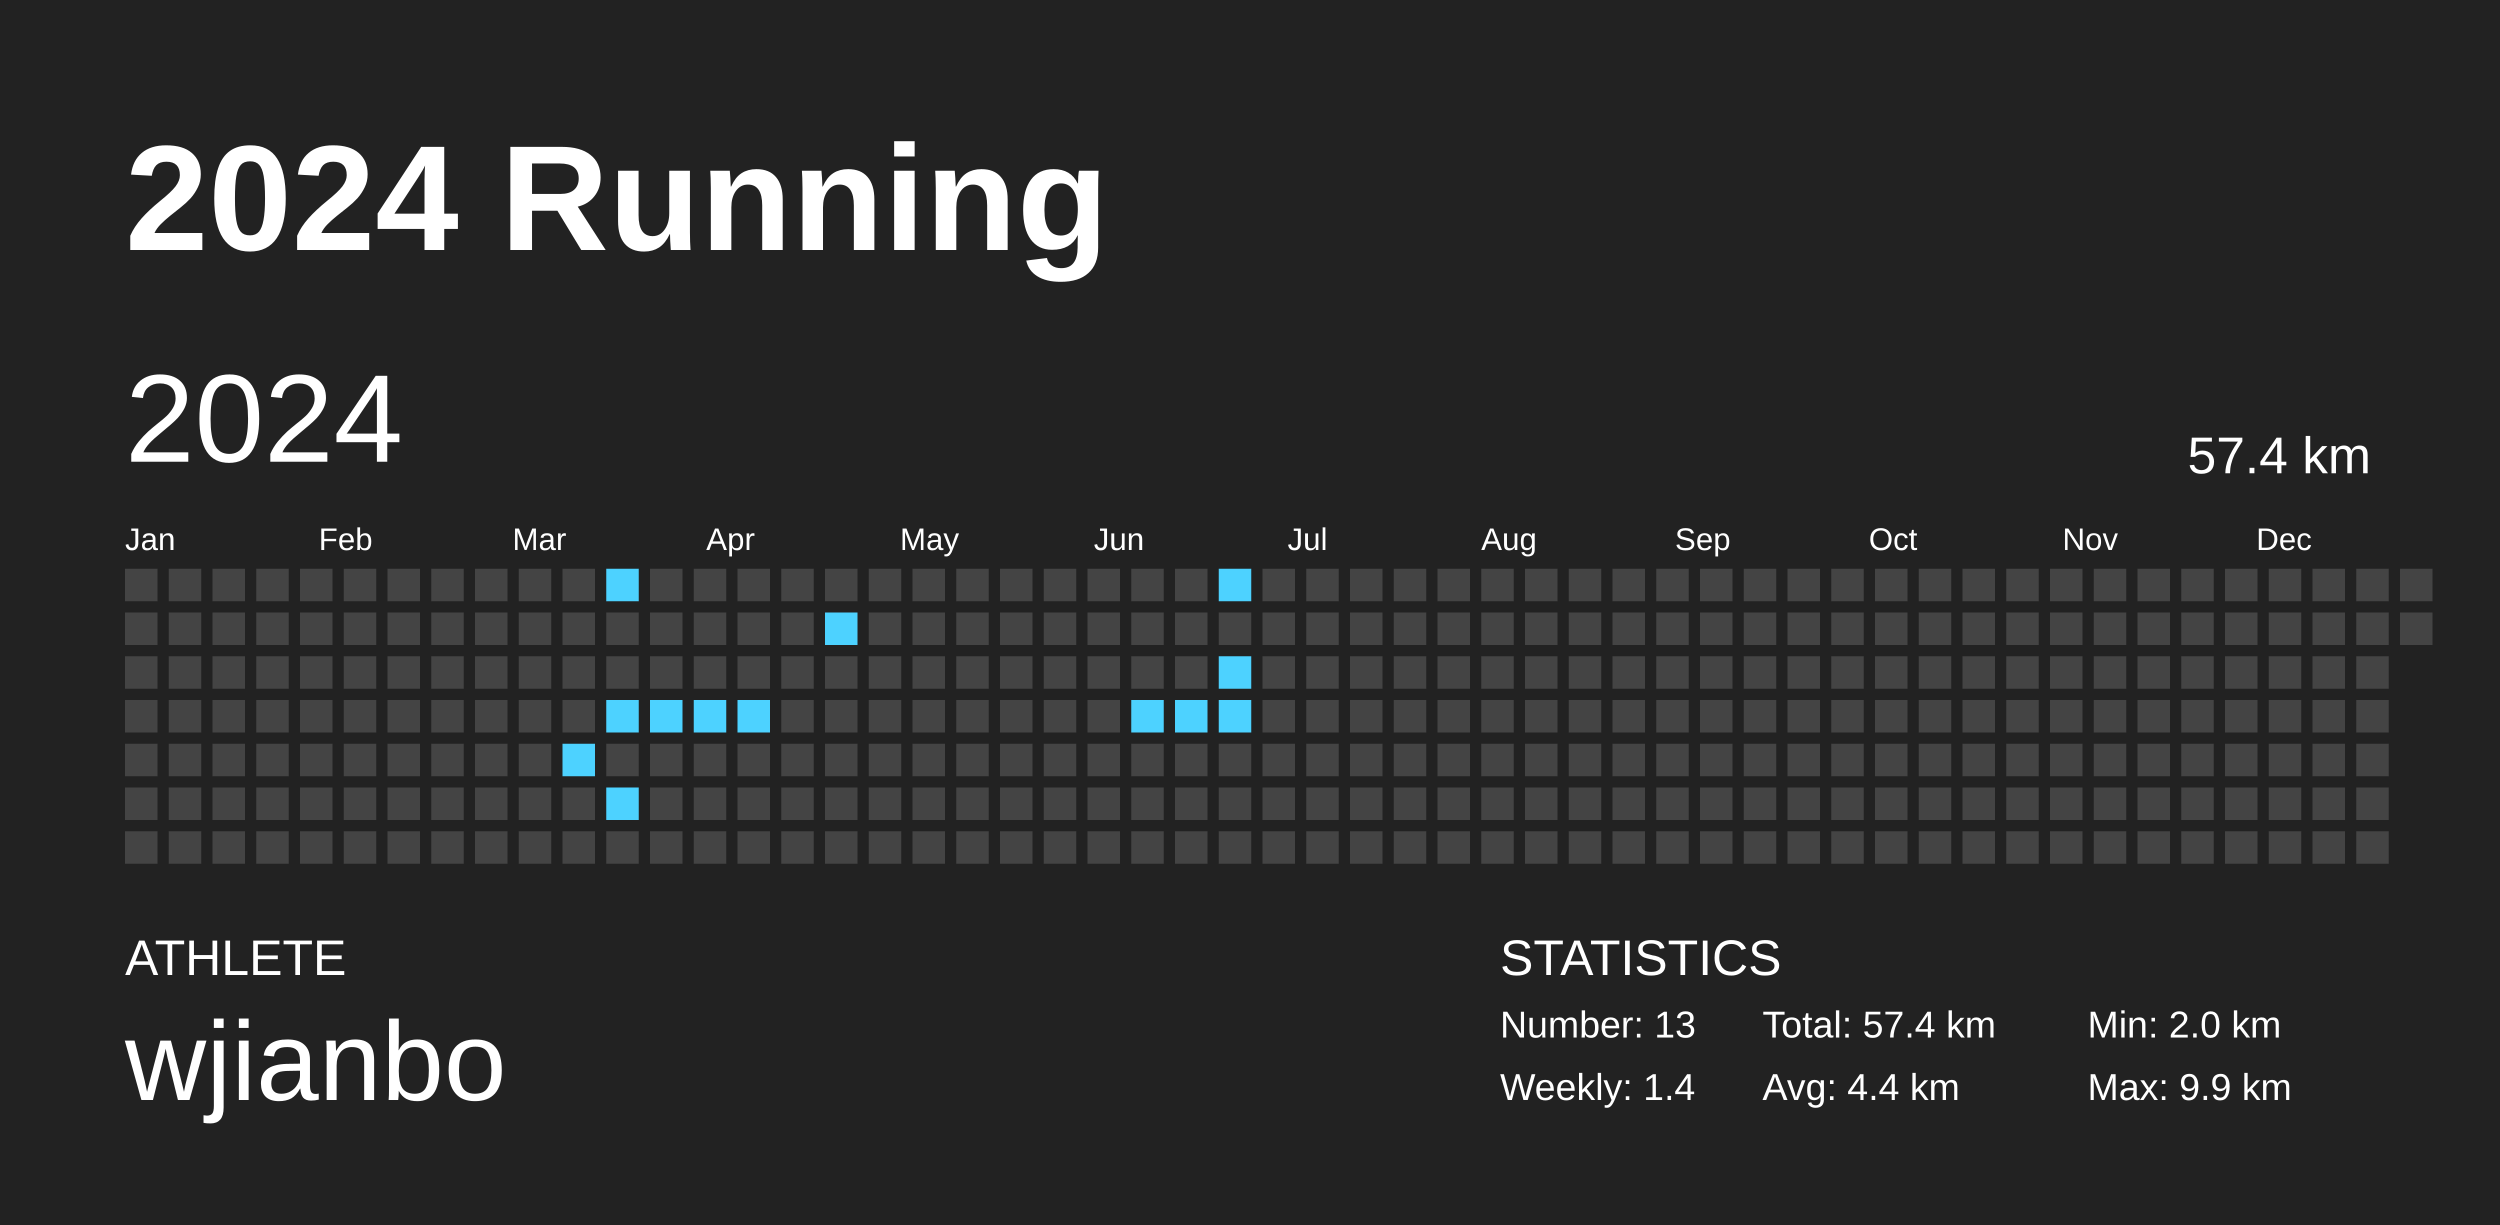
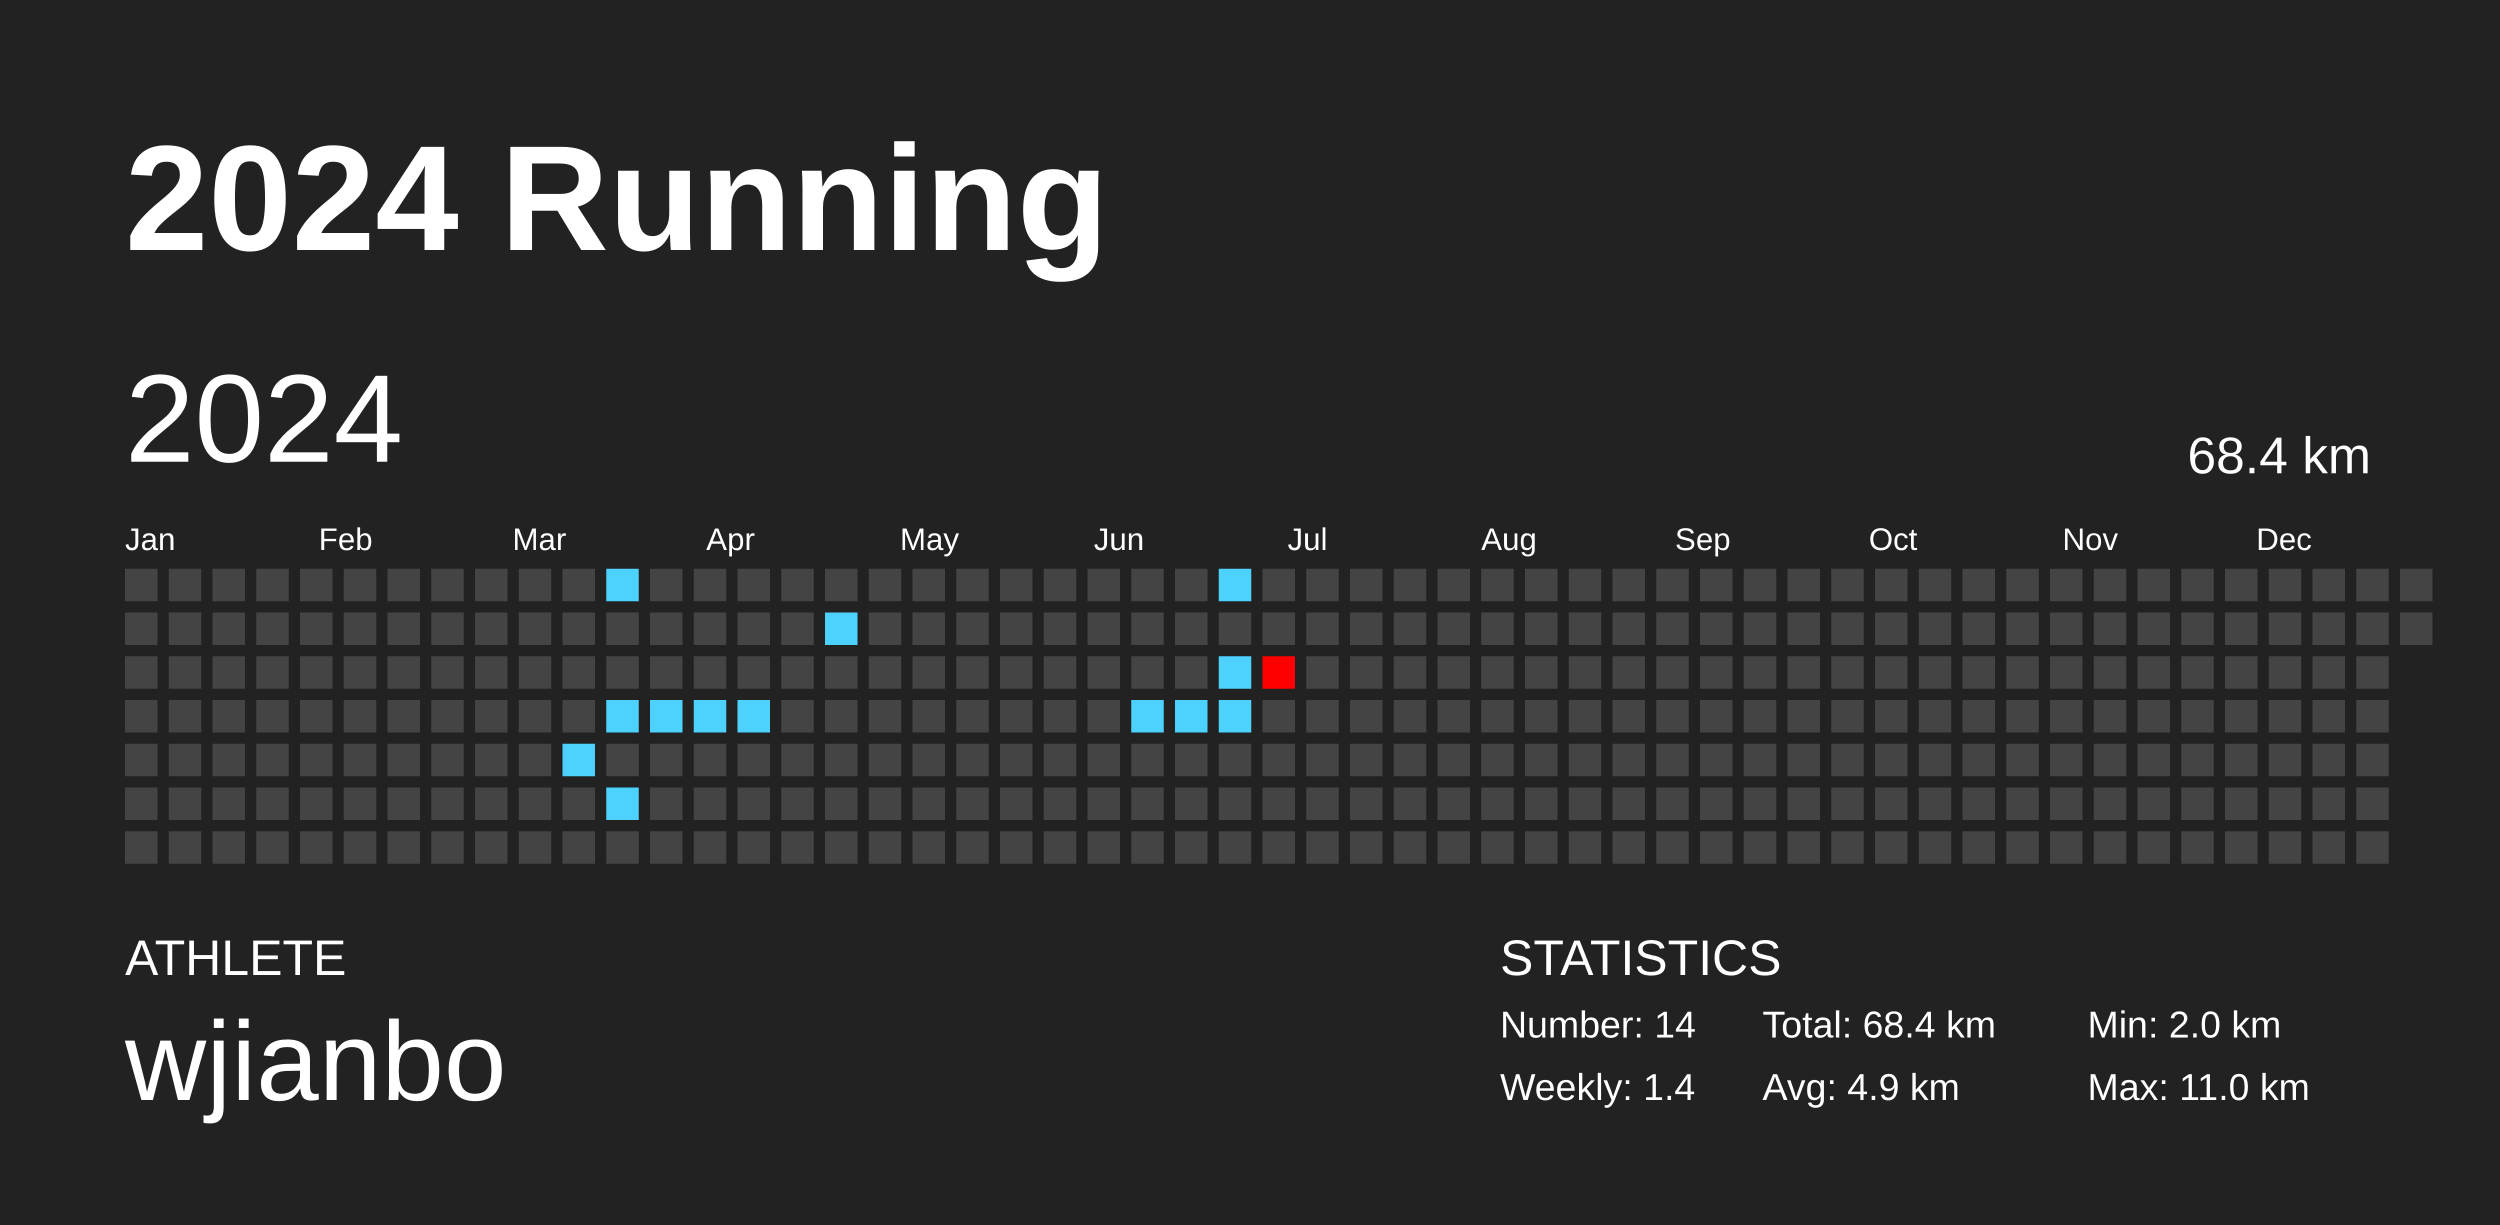
<svg xmlns="http://www.w3.org/2000/svg" baseProfile="full" height="98mm" version="1.1" viewBox="0,0,200,98" width="200mm">
  <defs />
  <rect fill="#222222" height="98" width="200" x="0" y="0" />
  <text fill="#FFFFFF" style="font-size:12px; font-family:Arial; font-weight:bold;" x="10" y="20">2024 Running</text>
  <text fill="#FFFFFF" style="font-size:4px; font-family:Arial" x="10" y="78">ATHLETE</text>
  <text fill="#FFFFFF" style="font-size:9px; font-family:Arial" x="10" y="88">wjianbo</text>
  <text fill="#FFFFFF" style="font-size:4px; font-family:Arial" x="120" y="78">STATISTICS</text>
-   <text fill="#FFFFFF" style="font-size:3px; font-family:Arial" x="120" y="83">Number: 13</text>
+   <text fill="#FFFFFF" style="font-size:3px; font-family:Arial" x="120" y="83">Number: 14</text>
  <text fill="#FFFFFF" style="font-size:3px; font-family:Arial" x="120" y="88">Weekly: 1.4</text>
-   <text fill="#FFFFFF" style="font-size:3px; font-family:Arial" x="141" y="83">Total: 57.4 km</text>
-   <text fill="#FFFFFF" style="font-size:3px; font-family:Arial" x="141" y="88">Avg: 4.4 km</text>
+   <text fill="#FFFFFF" style="font-size:3px; font-family:Arial" x="141" y="83">Total: 68.4 km</text>
+   <text fill="#FFFFFF" style="font-size:3px; font-family:Arial" x="141" y="88">Avg: 4.9 km</text>
  <text fill="#FFFFFF" style="font-size:3px; font-family:Arial" x="167" y="83">Min: 2.0 km</text>
-   <text fill="#FFFFFF" style="font-size:3px; font-family:Arial" x="167" y="88">Max: 9.9 km</text>
+   <text fill="#FFFFFF" style="font-size:3px; font-family:Arial" x="167" y="88">Max: 11.0 km</text>
  <text dominant-baseline="hanging" fill="#FFFFFF" style="font-size:10.0px; font-family:Arial;" x="10" y="30">2024</text>
-   <text dominant-baseline="hanging" fill="#FFFFFF" style="font-size:4.125px; font-family:Arial;" x="175" y="35">57.4 km</text>
+   <text dominant-baseline="hanging" fill="#FFFFFF" style="font-size:4.125px; font-family:Arial;" x="175" y="35">68.4 km</text>
  <text fill="#FFFFFF" style="font-size:2.5px; font-family:Arial" x="10.0" y="44">Jan</text>
  <text fill="#FFFFFF" style="font-size:2.5px; font-family:Arial" x="25.5" y="44">Feb</text>
  <text fill="#FFFFFF" style="font-size:2.5px; font-family:Arial" x="41.0" y="44">Mar</text>
  <text fill="#FFFFFF" style="font-size:2.5px; font-family:Arial" x="56.5" y="44">Apr</text>
  <text fill="#FFFFFF" style="font-size:2.5px; font-family:Arial" x="72.0" y="44">May</text>
  <text fill="#FFFFFF" style="font-size:2.5px; font-family:Arial" x="87.5" y="44">Jun</text>
  <text fill="#FFFFFF" style="font-size:2.5px; font-family:Arial" x="103.0" y="44">Jul</text>
  <text fill="#FFFFFF" style="font-size:2.5px; font-family:Arial" x="118.5" y="44">Aug</text>
  <text fill="#FFFFFF" style="font-size:2.5px; font-family:Arial" x="134.0" y="44">Sep</text>
  <text fill="#FFFFFF" style="font-size:2.5px; font-family:Arial" x="149.5" y="44">Oct</text>
  <text fill="#FFFFFF" style="font-size:2.5px; font-family:Arial" x="165.0" y="44">Nov</text>
  <text fill="#FFFFFF" style="font-size:2.5px; font-family:Arial" x="180.5" y="44">Dec</text>
  <rect fill="#444444" height="2.6" width="2.6" x="10.0" y="45.5" />
  <rect fill="#444444" height="2.6" width="2.6" x="10.0" y="49.0" />
  <rect fill="#444444" height="2.6" width="2.6" x="10.0" y="52.5" />
  <rect fill="#444444" height="2.6" width="2.6" x="10.0" y="56.0" />
  <rect fill="#444444" height="2.6" width="2.6" x="10.0" y="59.5" />
  <rect fill="#444444" height="2.6" width="2.6" x="10.0" y="63.0" />
  <rect fill="#444444" height="2.6" width="2.6" x="10.0" y="66.5" />
  <rect fill="#444444" height="2.6" width="2.6" x="13.5" y="45.5" />
  <rect fill="#444444" height="2.6" width="2.6" x="13.5" y="49.0" />
  <rect fill="#444444" height="2.6" width="2.6" x="13.5" y="52.5" />
  <rect fill="#444444" height="2.6" width="2.6" x="13.5" y="56.0" />
  <rect fill="#444444" height="2.6" width="2.6" x="13.5" y="59.5" />
  <rect fill="#444444" height="2.6" width="2.6" x="13.5" y="63.0" />
  <rect fill="#444444" height="2.6" width="2.6" x="13.5" y="66.5" />
  <rect fill="#444444" height="2.6" width="2.6" x="17.0" y="45.5" />
  <rect fill="#444444" height="2.6" width="2.6" x="17.0" y="49.0" />
  <rect fill="#444444" height="2.6" width="2.6" x="17.0" y="52.5" />
  <rect fill="#444444" height="2.6" width="2.6" x="17.0" y="56.0" />
  <rect fill="#444444" height="2.6" width="2.6" x="17.0" y="59.5" />
  <rect fill="#444444" height="2.6" width="2.6" x="17.0" y="63.0" />
  <rect fill="#444444" height="2.6" width="2.6" x="17.0" y="66.5" />
  <rect fill="#444444" height="2.6" width="2.6" x="20.5" y="45.5" />
  <rect fill="#444444" height="2.6" width="2.6" x="20.5" y="49.0" />
  <rect fill="#444444" height="2.6" width="2.6" x="20.5" y="52.5" />
  <rect fill="#444444" height="2.6" width="2.6" x="20.5" y="56.0" />
  <rect fill="#444444" height="2.6" width="2.6" x="20.5" y="59.5" />
  <rect fill="#444444" height="2.6" width="2.6" x="20.5" y="63.0" />
  <rect fill="#444444" height="2.6" width="2.6" x="20.5" y="66.5" />
  <rect fill="#444444" height="2.6" width="2.6" x="24.0" y="45.5" />
  <rect fill="#444444" height="2.6" width="2.6" x="24.0" y="49.0" />
  <rect fill="#444444" height="2.6" width="2.6" x="24.0" y="52.5" />
  <rect fill="#444444" height="2.6" width="2.6" x="24.0" y="56.0" />
  <rect fill="#444444" height="2.6" width="2.6" x="24.0" y="59.5" />
  <rect fill="#444444" height="2.6" width="2.6" x="24.0" y="63.0" />
  <rect fill="#444444" height="2.6" width="2.6" x="24.0" y="66.5" />
  <rect fill="#444444" height="2.6" width="2.6" x="27.5" y="45.5" />
  <rect fill="#444444" height="2.6" width="2.6" x="27.5" y="49.0" />
  <rect fill="#444444" height="2.6" width="2.6" x="27.5" y="52.5" />
  <rect fill="#444444" height="2.6" width="2.6" x="27.5" y="56.0" />
  <rect fill="#444444" height="2.6" width="2.6" x="27.5" y="59.5" />
  <rect fill="#444444" height="2.6" width="2.6" x="27.5" y="63.0" />
  <rect fill="#444444" height="2.6" width="2.6" x="27.5" y="66.5" />
  <rect fill="#444444" height="2.6" width="2.6" x="31.0" y="45.5" />
  <rect fill="#444444" height="2.6" width="2.6" x="31.0" y="49.0" />
  <rect fill="#444444" height="2.6" width="2.6" x="31.0" y="52.5" />
  <rect fill="#444444" height="2.6" width="2.6" x="31.0" y="56.0" />
  <rect fill="#444444" height="2.6" width="2.6" x="31.0" y="59.5" />
  <rect fill="#444444" height="2.6" width="2.6" x="31.0" y="63.0" />
  <rect fill="#444444" height="2.6" width="2.6" x="31.0" y="66.5" />
  <rect fill="#444444" height="2.6" width="2.6" x="34.5" y="45.5" />
  <rect fill="#444444" height="2.6" width="2.6" x="34.5" y="49.0" />
  <rect fill="#444444" height="2.6" width="2.6" x="34.5" y="52.5" />
  <rect fill="#444444" height="2.6" width="2.6" x="34.5" y="56.0" />
  <rect fill="#444444" height="2.6" width="2.6" x="34.5" y="59.5" />
  <rect fill="#444444" height="2.6" width="2.6" x="34.5" y="63.0" />
  <rect fill="#444444" height="2.6" width="2.6" x="34.5" y="66.5" />
  <rect fill="#444444" height="2.6" width="2.6" x="38.0" y="45.5" />
  <rect fill="#444444" height="2.6" width="2.6" x="38.0" y="49.0" />
  <rect fill="#444444" height="2.6" width="2.6" x="38.0" y="52.5" />
  <rect fill="#444444" height="2.6" width="2.6" x="38.0" y="56.0" />
  <rect fill="#444444" height="2.6" width="2.6" x="38.0" y="59.5" />
  <rect fill="#444444" height="2.6" width="2.6" x="38.0" y="63.0" />
  <rect fill="#444444" height="2.6" width="2.6" x="38.0" y="66.5" />
  <rect fill="#444444" height="2.6" width="2.6" x="41.5" y="45.5" />
  <rect fill="#444444" height="2.6" width="2.6" x="41.5" y="49.0" />
  <rect fill="#444444" height="2.6" width="2.6" x="41.5" y="52.5" />
  <rect fill="#444444" height="2.6" width="2.6" x="41.5" y="56.0" />
  <rect fill="#444444" height="2.6" width="2.6" x="41.5" y="59.5" />
  <rect fill="#444444" height="2.6" width="2.6" x="41.5" y="63.0" />
  <rect fill="#444444" height="2.6" width="2.6" x="41.5" y="66.5" />
  <rect fill="#444444" height="2.6" width="2.6" x="45.0" y="45.5" />
  <rect fill="#444444" height="2.6" width="2.6" x="45.0" y="49.0" />
  <rect fill="#444444" height="2.6" width="2.6" x="45.0" y="52.5" />
  <rect fill="#444444" height="2.6" width="2.6" x="45.0" y="56.0" />
  <rect fill="#4dd2ff" height="2.6" width="2.6" x="45.0" y="59.5" />
  <rect fill="#444444" height="2.6" width="2.6" x="45.0" y="63.0" />
  <rect fill="#444444" height="2.6" width="2.6" x="45.0" y="66.5" />
  <rect fill="#4dd2ff" height="2.6" width="2.6" x="48.5" y="45.5" />
  <rect fill="#444444" height="2.6" width="2.6" x="48.5" y="49.0" />
  <rect fill="#444444" height="2.6" width="2.6" x="48.5" y="52.5" />
  <rect fill="#4dd2ff" height="2.6" width="2.6" x="48.5" y="56.0" />
  <rect fill="#444444" height="2.6" width="2.6" x="48.5" y="59.5" />
  <rect fill="#4dd2ff" height="2.6" width="2.6" x="48.5" y="63.0" />
  <rect fill="#444444" height="2.6" width="2.6" x="48.5" y="66.5" />
  <rect fill="#444444" height="2.6" width="2.6" x="52.0" y="45.5" />
  <rect fill="#444444" height="2.6" width="2.6" x="52.0" y="49.0" />
  <rect fill="#444444" height="2.6" width="2.6" x="52.0" y="52.5" />
  <rect fill="#4dd2ff" height="2.6" width="2.6" x="52.0" y="56.0" />
  <rect fill="#444444" height="2.6" width="2.6" x="52.0" y="59.5" />
  <rect fill="#444444" height="2.6" width="2.6" x="52.0" y="63.0" />
  <rect fill="#444444" height="2.6" width="2.6" x="52.0" y="66.5" />
  <rect fill="#444444" height="2.6" width="2.6" x="55.5" y="45.5" />
  <rect fill="#444444" height="2.6" width="2.6" x="55.5" y="49.0" />
  <rect fill="#444444" height="2.6" width="2.6" x="55.5" y="52.5" />
  <rect fill="#4dd2ff" height="2.6" width="2.6" x="55.5" y="56.0" />
  <rect fill="#444444" height="2.6" width="2.6" x="55.5" y="59.5" />
  <rect fill="#444444" height="2.6" width="2.6" x="55.5" y="63.0" />
  <rect fill="#444444" height="2.6" width="2.6" x="55.5" y="66.5" />
  <rect fill="#444444" height="2.6" width="2.6" x="59.0" y="45.5" />
  <rect fill="#444444" height="2.6" width="2.6" x="59.0" y="49.0" />
  <rect fill="#444444" height="2.6" width="2.6" x="59.0" y="52.5" />
  <rect fill="#4dd2ff" height="2.6" width="2.6" x="59.0" y="56.0" />
  <rect fill="#444444" height="2.6" width="2.6" x="59.0" y="59.5" />
  <rect fill="#444444" height="2.6" width="2.6" x="59.0" y="63.0" />
  <rect fill="#444444" height="2.6" width="2.6" x="59.0" y="66.5" />
  <rect fill="#444444" height="2.6" width="2.6" x="62.5" y="45.5" />
  <rect fill="#444444" height="2.6" width="2.6" x="62.5" y="49.0" />
  <rect fill="#444444" height="2.6" width="2.6" x="62.5" y="52.5" />
  <rect fill="#444444" height="2.6" width="2.6" x="62.5" y="56.0" />
  <rect fill="#444444" height="2.6" width="2.6" x="62.5" y="59.5" />
  <rect fill="#444444" height="2.6" width="2.6" x="62.5" y="63.0" />
  <rect fill="#444444" height="2.6" width="2.6" x="62.5" y="66.5" />
  <rect fill="#444444" height="2.6" width="2.6" x="66.0" y="45.5" />
  <rect fill="#4dd2ff" height="2.6" width="2.6" x="66.0" y="49.0" />
  <rect fill="#444444" height="2.6" width="2.6" x="66.0" y="52.5" />
  <rect fill="#444444" height="2.6" width="2.6" x="66.0" y="56.0" />
  <rect fill="#444444" height="2.6" width="2.6" x="66.0" y="59.5" />
  <rect fill="#444444" height="2.6" width="2.6" x="66.0" y="63.0" />
  <rect fill="#444444" height="2.6" width="2.6" x="66.0" y="66.5" />
  <rect fill="#444444" height="2.6" width="2.6" x="69.5" y="45.5" />
  <rect fill="#444444" height="2.6" width="2.6" x="69.5" y="49.0" />
  <rect fill="#444444" height="2.6" width="2.6" x="69.5" y="52.5" />
  <rect fill="#444444" height="2.6" width="2.6" x="69.5" y="56.0" />
  <rect fill="#444444" height="2.6" width="2.6" x="69.5" y="59.5" />
  <rect fill="#444444" height="2.6" width="2.6" x="69.5" y="63.0" />
  <rect fill="#444444" height="2.6" width="2.6" x="69.5" y="66.5" />
  <rect fill="#444444" height="2.6" width="2.6" x="73.0" y="45.5" />
  <rect fill="#444444" height="2.6" width="2.6" x="73.0" y="49.0" />
  <rect fill="#444444" height="2.6" width="2.6" x="73.0" y="52.5" />
  <rect fill="#444444" height="2.6" width="2.6" x="73.0" y="56.0" />
  <rect fill="#444444" height="2.6" width="2.6" x="73.0" y="59.5" />
  <rect fill="#444444" height="2.6" width="2.6" x="73.0" y="63.0" />
  <rect fill="#444444" height="2.6" width="2.6" x="73.0" y="66.5" />
  <rect fill="#444444" height="2.6" width="2.6" x="76.5" y="45.5" />
  <rect fill="#444444" height="2.6" width="2.6" x="76.5" y="49.0" />
  <rect fill="#444444" height="2.6" width="2.6" x="76.5" y="52.5" />
  <rect fill="#444444" height="2.6" width="2.6" x="76.5" y="56.0" />
  <rect fill="#444444" height="2.6" width="2.6" x="76.5" y="59.5" />
  <rect fill="#444444" height="2.6" width="2.6" x="76.5" y="63.0" />
  <rect fill="#444444" height="2.6" width="2.6" x="76.5" y="66.5" />
  <rect fill="#444444" height="2.6" width="2.6" x="80.0" y="45.5" />
  <rect fill="#444444" height="2.6" width="2.6" x="80.0" y="49.0" />
  <rect fill="#444444" height="2.6" width="2.6" x="80.0" y="52.5" />
  <rect fill="#444444" height="2.6" width="2.6" x="80.0" y="56.0" />
  <rect fill="#444444" height="2.6" width="2.6" x="80.0" y="59.5" />
  <rect fill="#444444" height="2.6" width="2.6" x="80.0" y="63.0" />
  <rect fill="#444444" height="2.6" width="2.6" x="80.0" y="66.5" />
  <rect fill="#444444" height="2.6" width="2.6" x="83.5" y="45.5" />
  <rect fill="#444444" height="2.6" width="2.6" x="83.5" y="49.0" />
  <rect fill="#444444" height="2.6" width="2.6" x="83.5" y="52.5" />
  <rect fill="#444444" height="2.6" width="2.6" x="83.5" y="56.0" />
  <rect fill="#444444" height="2.6" width="2.6" x="83.5" y="59.5" />
  <rect fill="#444444" height="2.6" width="2.6" x="83.5" y="63.0" />
  <rect fill="#444444" height="2.6" width="2.6" x="83.5" y="66.5" />
  <rect fill="#444444" height="2.6" width="2.6" x="87.0" y="45.5" />
  <rect fill="#444444" height="2.6" width="2.6" x="87.0" y="49.0" />
  <rect fill="#444444" height="2.6" width="2.6" x="87.0" y="52.5" />
  <rect fill="#444444" height="2.6" width="2.6" x="87.0" y="56.0" />
  <rect fill="#444444" height="2.6" width="2.6" x="87.0" y="59.5" />
  <rect fill="#444444" height="2.6" width="2.6" x="87.0" y="63.0" />
  <rect fill="#444444" height="2.6" width="2.6" x="87.0" y="66.5" />
  <rect fill="#444444" height="2.6" width="2.6" x="90.5" y="45.5" />
  <rect fill="#444444" height="2.6" width="2.6" x="90.5" y="49.0" />
  <rect fill="#444444" height="2.6" width="2.6" x="90.5" y="52.5" />
  <rect fill="#4dd2ff" height="2.6" width="2.6" x="90.5" y="56.0" />
  <rect fill="#444444" height="2.6" width="2.6" x="90.5" y="59.5" />
  <rect fill="#444444" height="2.6" width="2.6" x="90.5" y="63.0" />
  <rect fill="#444444" height="2.6" width="2.6" x="90.5" y="66.5" />
  <rect fill="#444444" height="2.6" width="2.6" x="94.0" y="45.5" />
  <rect fill="#444444" height="2.6" width="2.6" x="94.0" y="49.0" />
  <rect fill="#444444" height="2.6" width="2.6" x="94.0" y="52.5" />
  <rect fill="#4dd2ff" height="2.6" width="2.6" x="94.0" y="56.0" />
  <rect fill="#444444" height="2.6" width="2.6" x="94.0" y="59.5" />
  <rect fill="#444444" height="2.6" width="2.6" x="94.0" y="63.0" />
  <rect fill="#444444" height="2.6" width="2.6" x="94.0" y="66.5" />
  <rect fill="#4dd2ff" height="2.6" width="2.6" x="97.5" y="45.5" />
  <rect fill="#444444" height="2.6" width="2.6" x="97.5" y="49.0" />
  <rect fill="#4dd2ff" height="2.6" width="2.6" x="97.5" y="52.5" />
  <rect fill="#4dd2ff" height="2.6" width="2.6" x="97.5" y="56.0" />
  <rect fill="#444444" height="2.6" width="2.6" x="97.5" y="59.5" />
  <rect fill="#444444" height="2.6" width="2.6" x="97.5" y="63.0" />
  <rect fill="#444444" height="2.6" width="2.6" x="97.5" y="66.5" />
  <rect fill="#444444" height="2.6" width="2.6" x="101.0" y="45.5" />
  <rect fill="#444444" height="2.6" width="2.6" x="101.0" y="49.0" />
-   <rect fill="#444444" height="2.6" width="2.6" x="101.0" y="52.5" />
+   <rect fill="#ff0000" height="2.6" width="2.6" x="101.0" y="52.5" />
  <rect fill="#444444" height="2.6" width="2.6" x="101.0" y="56.0" />
  <rect fill="#444444" height="2.6" width="2.6" x="101.0" y="59.5" />
  <rect fill="#444444" height="2.6" width="2.6" x="101.0" y="63.0" />
  <rect fill="#444444" height="2.6" width="2.6" x="101.0" y="66.5" />
  <rect fill="#444444" height="2.6" width="2.6" x="104.5" y="45.5" />
  <rect fill="#444444" height="2.6" width="2.6" x="104.5" y="49.0" />
  <rect fill="#444444" height="2.6" width="2.6" x="104.5" y="52.5" />
  <rect fill="#444444" height="2.6" width="2.6" x="104.5" y="56.0" />
  <rect fill="#444444" height="2.6" width="2.6" x="104.5" y="59.5" />
  <rect fill="#444444" height="2.6" width="2.6" x="104.5" y="63.0" />
  <rect fill="#444444" height="2.6" width="2.6" x="104.5" y="66.5" />
  <rect fill="#444444" height="2.6" width="2.6" x="108.0" y="45.5" />
  <rect fill="#444444" height="2.6" width="2.6" x="108.0" y="49.0" />
  <rect fill="#444444" height="2.6" width="2.6" x="108.0" y="52.5" />
  <rect fill="#444444" height="2.6" width="2.6" x="108.0" y="56.0" />
  <rect fill="#444444" height="2.6" width="2.6" x="108.0" y="59.5" />
  <rect fill="#444444" height="2.6" width="2.6" x="108.0" y="63.0" />
  <rect fill="#444444" height="2.6" width="2.6" x="108.0" y="66.5" />
  <rect fill="#444444" height="2.6" width="2.6" x="111.5" y="45.5" />
  <rect fill="#444444" height="2.6" width="2.6" x="111.5" y="49.0" />
  <rect fill="#444444" height="2.6" width="2.6" x="111.5" y="52.5" />
  <rect fill="#444444" height="2.6" width="2.6" x="111.5" y="56.0" />
  <rect fill="#444444" height="2.6" width="2.6" x="111.5" y="59.5" />
  <rect fill="#444444" height="2.6" width="2.6" x="111.5" y="63.0" />
  <rect fill="#444444" height="2.6" width="2.6" x="111.5" y="66.5" />
  <rect fill="#444444" height="2.6" width="2.6" x="115.0" y="45.5" />
  <rect fill="#444444" height="2.6" width="2.6" x="115.0" y="49.0" />
  <rect fill="#444444" height="2.6" width="2.6" x="115.0" y="52.5" />
  <rect fill="#444444" height="2.6" width="2.6" x="115.0" y="56.0" />
  <rect fill="#444444" height="2.6" width="2.6" x="115.0" y="59.5" />
  <rect fill="#444444" height="2.6" width="2.6" x="115.0" y="63.0" />
  <rect fill="#444444" height="2.6" width="2.6" x="115.0" y="66.5" />
  <rect fill="#444444" height="2.6" width="2.6" x="118.5" y="45.5" />
  <rect fill="#444444" height="2.6" width="2.6" x="118.5" y="49.0" />
  <rect fill="#444444" height="2.6" width="2.6" x="118.5" y="52.5" />
  <rect fill="#444444" height="2.6" width="2.6" x="118.5" y="56.0" />
  <rect fill="#444444" height="2.6" width="2.6" x="118.5" y="59.5" />
  <rect fill="#444444" height="2.6" width="2.6" x="118.5" y="63.0" />
  <rect fill="#444444" height="2.6" width="2.6" x="118.5" y="66.5" />
  <rect fill="#444444" height="2.6" width="2.6" x="122.0" y="45.5" />
  <rect fill="#444444" height="2.6" width="2.6" x="122.0" y="49.0" />
  <rect fill="#444444" height="2.6" width="2.6" x="122.0" y="52.5" />
  <rect fill="#444444" height="2.6" width="2.6" x="122.0" y="56.0" />
  <rect fill="#444444" height="2.6" width="2.6" x="122.0" y="59.5" />
  <rect fill="#444444" height="2.6" width="2.6" x="122.0" y="63.0" />
  <rect fill="#444444" height="2.6" width="2.6" x="122.0" y="66.5" />
  <rect fill="#444444" height="2.6" width="2.6" x="125.5" y="45.5" />
  <rect fill="#444444" height="2.6" width="2.6" x="125.5" y="49.0" />
  <rect fill="#444444" height="2.6" width="2.6" x="125.5" y="52.5" />
  <rect fill="#444444" height="2.6" width="2.6" x="125.5" y="56.0" />
  <rect fill="#444444" height="2.6" width="2.6" x="125.5" y="59.5" />
  <rect fill="#444444" height="2.6" width="2.6" x="125.5" y="63.0" />
  <rect fill="#444444" height="2.6" width="2.6" x="125.5" y="66.5" />
  <rect fill="#444444" height="2.6" width="2.6" x="129.0" y="45.5" />
  <rect fill="#444444" height="2.6" width="2.6" x="129.0" y="49.0" />
  <rect fill="#444444" height="2.6" width="2.6" x="129.0" y="52.5" />
  <rect fill="#444444" height="2.6" width="2.6" x="129.0" y="56.0" />
  <rect fill="#444444" height="2.6" width="2.6" x="129.0" y="59.5" />
  <rect fill="#444444" height="2.6" width="2.6" x="129.0" y="63.0" />
  <rect fill="#444444" height="2.6" width="2.6" x="129.0" y="66.5" />
  <rect fill="#444444" height="2.6" width="2.6" x="132.5" y="45.5" />
  <rect fill="#444444" height="2.6" width="2.6" x="132.5" y="49.0" />
  <rect fill="#444444" height="2.6" width="2.6" x="132.5" y="52.5" />
  <rect fill="#444444" height="2.6" width="2.6" x="132.5" y="56.0" />
  <rect fill="#444444" height="2.6" width="2.6" x="132.5" y="59.5" />
  <rect fill="#444444" height="2.6" width="2.6" x="132.5" y="63.0" />
  <rect fill="#444444" height="2.6" width="2.6" x="132.5" y="66.5" />
  <rect fill="#444444" height="2.6" width="2.6" x="136.0" y="45.5" />
  <rect fill="#444444" height="2.6" width="2.6" x="136.0" y="49.0" />
  <rect fill="#444444" height="2.6" width="2.6" x="136.0" y="52.5" />
  <rect fill="#444444" height="2.6" width="2.6" x="136.0" y="56.0" />
  <rect fill="#444444" height="2.6" width="2.6" x="136.0" y="59.5" />
  <rect fill="#444444" height="2.6" width="2.6" x="136.0" y="63.0" />
  <rect fill="#444444" height="2.6" width="2.6" x="136.0" y="66.5" />
  <rect fill="#444444" height="2.6" width="2.6" x="139.5" y="45.5" />
  <rect fill="#444444" height="2.6" width="2.6" x="139.5" y="49.0" />
  <rect fill="#444444" height="2.6" width="2.6" x="139.5" y="52.5" />
  <rect fill="#444444" height="2.6" width="2.6" x="139.5" y="56.0" />
  <rect fill="#444444" height="2.6" width="2.6" x="139.5" y="59.5" />
  <rect fill="#444444" height="2.6" width="2.6" x="139.5" y="63.0" />
  <rect fill="#444444" height="2.6" width="2.6" x="139.5" y="66.5" />
  <rect fill="#444444" height="2.6" width="2.6" x="143.0" y="45.5" />
  <rect fill="#444444" height="2.6" width="2.6" x="143.0" y="49.0" />
  <rect fill="#444444" height="2.6" width="2.6" x="143.0" y="52.5" />
  <rect fill="#444444" height="2.6" width="2.6" x="143.0" y="56.0" />
  <rect fill="#444444" height="2.6" width="2.6" x="143.0" y="59.5" />
  <rect fill="#444444" height="2.6" width="2.6" x="143.0" y="63.0" />
  <rect fill="#444444" height="2.6" width="2.6" x="143.0" y="66.5" />
  <rect fill="#444444" height="2.6" width="2.6" x="146.5" y="45.5" />
  <rect fill="#444444" height="2.6" width="2.6" x="146.5" y="49.0" />
  <rect fill="#444444" height="2.6" width="2.6" x="146.5" y="52.5" />
  <rect fill="#444444" height="2.6" width="2.6" x="146.5" y="56.0" />
  <rect fill="#444444" height="2.6" width="2.6" x="146.5" y="59.5" />
  <rect fill="#444444" height="2.6" width="2.6" x="146.5" y="63.0" />
  <rect fill="#444444" height="2.6" width="2.6" x="146.5" y="66.5" />
  <rect fill="#444444" height="2.6" width="2.6" x="150.0" y="45.5" />
  <rect fill="#444444" height="2.6" width="2.6" x="150.0" y="49.0" />
  <rect fill="#444444" height="2.6" width="2.6" x="150.0" y="52.5" />
  <rect fill="#444444" height="2.6" width="2.6" x="150.0" y="56.0" />
  <rect fill="#444444" height="2.6" width="2.6" x="150.0" y="59.5" />
  <rect fill="#444444" height="2.6" width="2.6" x="150.0" y="63.0" />
  <rect fill="#444444" height="2.6" width="2.6" x="150.0" y="66.5" />
  <rect fill="#444444" height="2.6" width="2.6" x="153.5" y="45.5" />
  <rect fill="#444444" height="2.6" width="2.6" x="153.5" y="49.0" />
  <rect fill="#444444" height="2.6" width="2.6" x="153.5" y="52.5" />
  <rect fill="#444444" height="2.6" width="2.6" x="153.5" y="56.0" />
  <rect fill="#444444" height="2.6" width="2.6" x="153.5" y="59.5" />
  <rect fill="#444444" height="2.6" width="2.6" x="153.5" y="63.0" />
  <rect fill="#444444" height="2.6" width="2.6" x="153.5" y="66.5" />
  <rect fill="#444444" height="2.6" width="2.6" x="157.0" y="45.5" />
  <rect fill="#444444" height="2.6" width="2.6" x="157.0" y="49.0" />
  <rect fill="#444444" height="2.6" width="2.6" x="157.0" y="52.5" />
  <rect fill="#444444" height="2.6" width="2.6" x="157.0" y="56.0" />
  <rect fill="#444444" height="2.6" width="2.6" x="157.0" y="59.5" />
  <rect fill="#444444" height="2.6" width="2.6" x="157.0" y="63.0" />
  <rect fill="#444444" height="2.6" width="2.6" x="157.0" y="66.5" />
  <rect fill="#444444" height="2.6" width="2.6" x="160.5" y="45.5" />
  <rect fill="#444444" height="2.6" width="2.6" x="160.5" y="49.0" />
  <rect fill="#444444" height="2.6" width="2.6" x="160.5" y="52.5" />
  <rect fill="#444444" height="2.6" width="2.6" x="160.5" y="56.0" />
  <rect fill="#444444" height="2.6" width="2.6" x="160.5" y="59.5" />
  <rect fill="#444444" height="2.6" width="2.6" x="160.5" y="63.0" />
  <rect fill="#444444" height="2.6" width="2.6" x="160.5" y="66.5" />
  <rect fill="#444444" height="2.6" width="2.6" x="164.0" y="45.5" />
  <rect fill="#444444" height="2.6" width="2.6" x="164.0" y="49.0" />
  <rect fill="#444444" height="2.6" width="2.6" x="164.0" y="52.5" />
  <rect fill="#444444" height="2.6" width="2.6" x="164.0" y="56.0" />
  <rect fill="#444444" height="2.6" width="2.6" x="164.0" y="59.5" />
  <rect fill="#444444" height="2.6" width="2.6" x="164.0" y="63.0" />
  <rect fill="#444444" height="2.6" width="2.6" x="164.0" y="66.5" />
  <rect fill="#444444" height="2.6" width="2.6" x="167.5" y="45.5" />
  <rect fill="#444444" height="2.6" width="2.6" x="167.5" y="49.0" />
  <rect fill="#444444" height="2.6" width="2.6" x="167.5" y="52.5" />
  <rect fill="#444444" height="2.6" width="2.6" x="167.5" y="56.0" />
  <rect fill="#444444" height="2.6" width="2.6" x="167.5" y="59.5" />
  <rect fill="#444444" height="2.6" width="2.6" x="167.5" y="63.0" />
  <rect fill="#444444" height="2.6" width="2.6" x="167.5" y="66.5" />
  <rect fill="#444444" height="2.6" width="2.6" x="171.0" y="45.5" />
  <rect fill="#444444" height="2.6" width="2.6" x="171.0" y="49.0" />
  <rect fill="#444444" height="2.6" width="2.6" x="171.0" y="52.5" />
  <rect fill="#444444" height="2.6" width="2.6" x="171.0" y="56.0" />
  <rect fill="#444444" height="2.6" width="2.6" x="171.0" y="59.5" />
  <rect fill="#444444" height="2.6" width="2.6" x="171.0" y="63.0" />
  <rect fill="#444444" height="2.6" width="2.6" x="171.0" y="66.5" />
  <rect fill="#444444" height="2.6" width="2.6" x="174.5" y="45.5" />
  <rect fill="#444444" height="2.6" width="2.6" x="174.5" y="49.0" />
  <rect fill="#444444" height="2.6" width="2.6" x="174.5" y="52.5" />
  <rect fill="#444444" height="2.6" width="2.6" x="174.5" y="56.0" />
  <rect fill="#444444" height="2.6" width="2.6" x="174.5" y="59.5" />
  <rect fill="#444444" height="2.6" width="2.6" x="174.5" y="63.0" />
  <rect fill="#444444" height="2.6" width="2.6" x="174.5" y="66.5" />
  <rect fill="#444444" height="2.6" width="2.6" x="178.0" y="45.5" />
  <rect fill="#444444" height="2.6" width="2.6" x="178.0" y="49.0" />
  <rect fill="#444444" height="2.6" width="2.6" x="178.0" y="52.5" />
  <rect fill="#444444" height="2.6" width="2.6" x="178.0" y="56.0" />
  <rect fill="#444444" height="2.6" width="2.6" x="178.0" y="59.5" />
  <rect fill="#444444" height="2.6" width="2.6" x="178.0" y="63.0" />
  <rect fill="#444444" height="2.6" width="2.6" x="178.0" y="66.5" />
  <rect fill="#444444" height="2.6" width="2.6" x="181.5" y="45.5" />
  <rect fill="#444444" height="2.6" width="2.6" x="181.5" y="49.0" />
  <rect fill="#444444" height="2.6" width="2.6" x="181.5" y="52.5" />
  <rect fill="#444444" height="2.6" width="2.6" x="181.5" y="56.0" />
  <rect fill="#444444" height="2.6" width="2.6" x="181.5" y="59.5" />
  <rect fill="#444444" height="2.6" width="2.6" x="181.5" y="63.0" />
  <rect fill="#444444" height="2.6" width="2.6" x="181.5" y="66.5" />
  <rect fill="#444444" height="2.6" width="2.6" x="185.0" y="45.5" />
  <rect fill="#444444" height="2.6" width="2.6" x="185.0" y="49.0" />
  <rect fill="#444444" height="2.6" width="2.6" x="185.0" y="52.5" />
  <rect fill="#444444" height="2.6" width="2.6" x="185.0" y="56.0" />
  <rect fill="#444444" height="2.6" width="2.6" x="185.0" y="59.5" />
  <rect fill="#444444" height="2.6" width="2.6" x="185.0" y="63.0" />
  <rect fill="#444444" height="2.6" width="2.6" x="185.0" y="66.5" />
  <rect fill="#444444" height="2.6" width="2.6" x="188.5" y="45.5" />
  <rect fill="#444444" height="2.6" width="2.6" x="188.5" y="49.0" />
  <rect fill="#444444" height="2.6" width="2.6" x="188.5" y="52.5" />
  <rect fill="#444444" height="2.6" width="2.6" x="188.5" y="56.0" />
  <rect fill="#444444" height="2.6" width="2.6" x="188.5" y="59.5" />
  <rect fill="#444444" height="2.6" width="2.6" x="188.5" y="63.0" />
  <rect fill="#444444" height="2.6" width="2.6" x="188.5" y="66.5" />
  <rect fill="#444444" height="2.6" width="2.6" x="192.0" y="45.5" />
  <rect fill="#444444" height="2.6" width="2.6" x="192.0" y="49.0" />
</svg>
